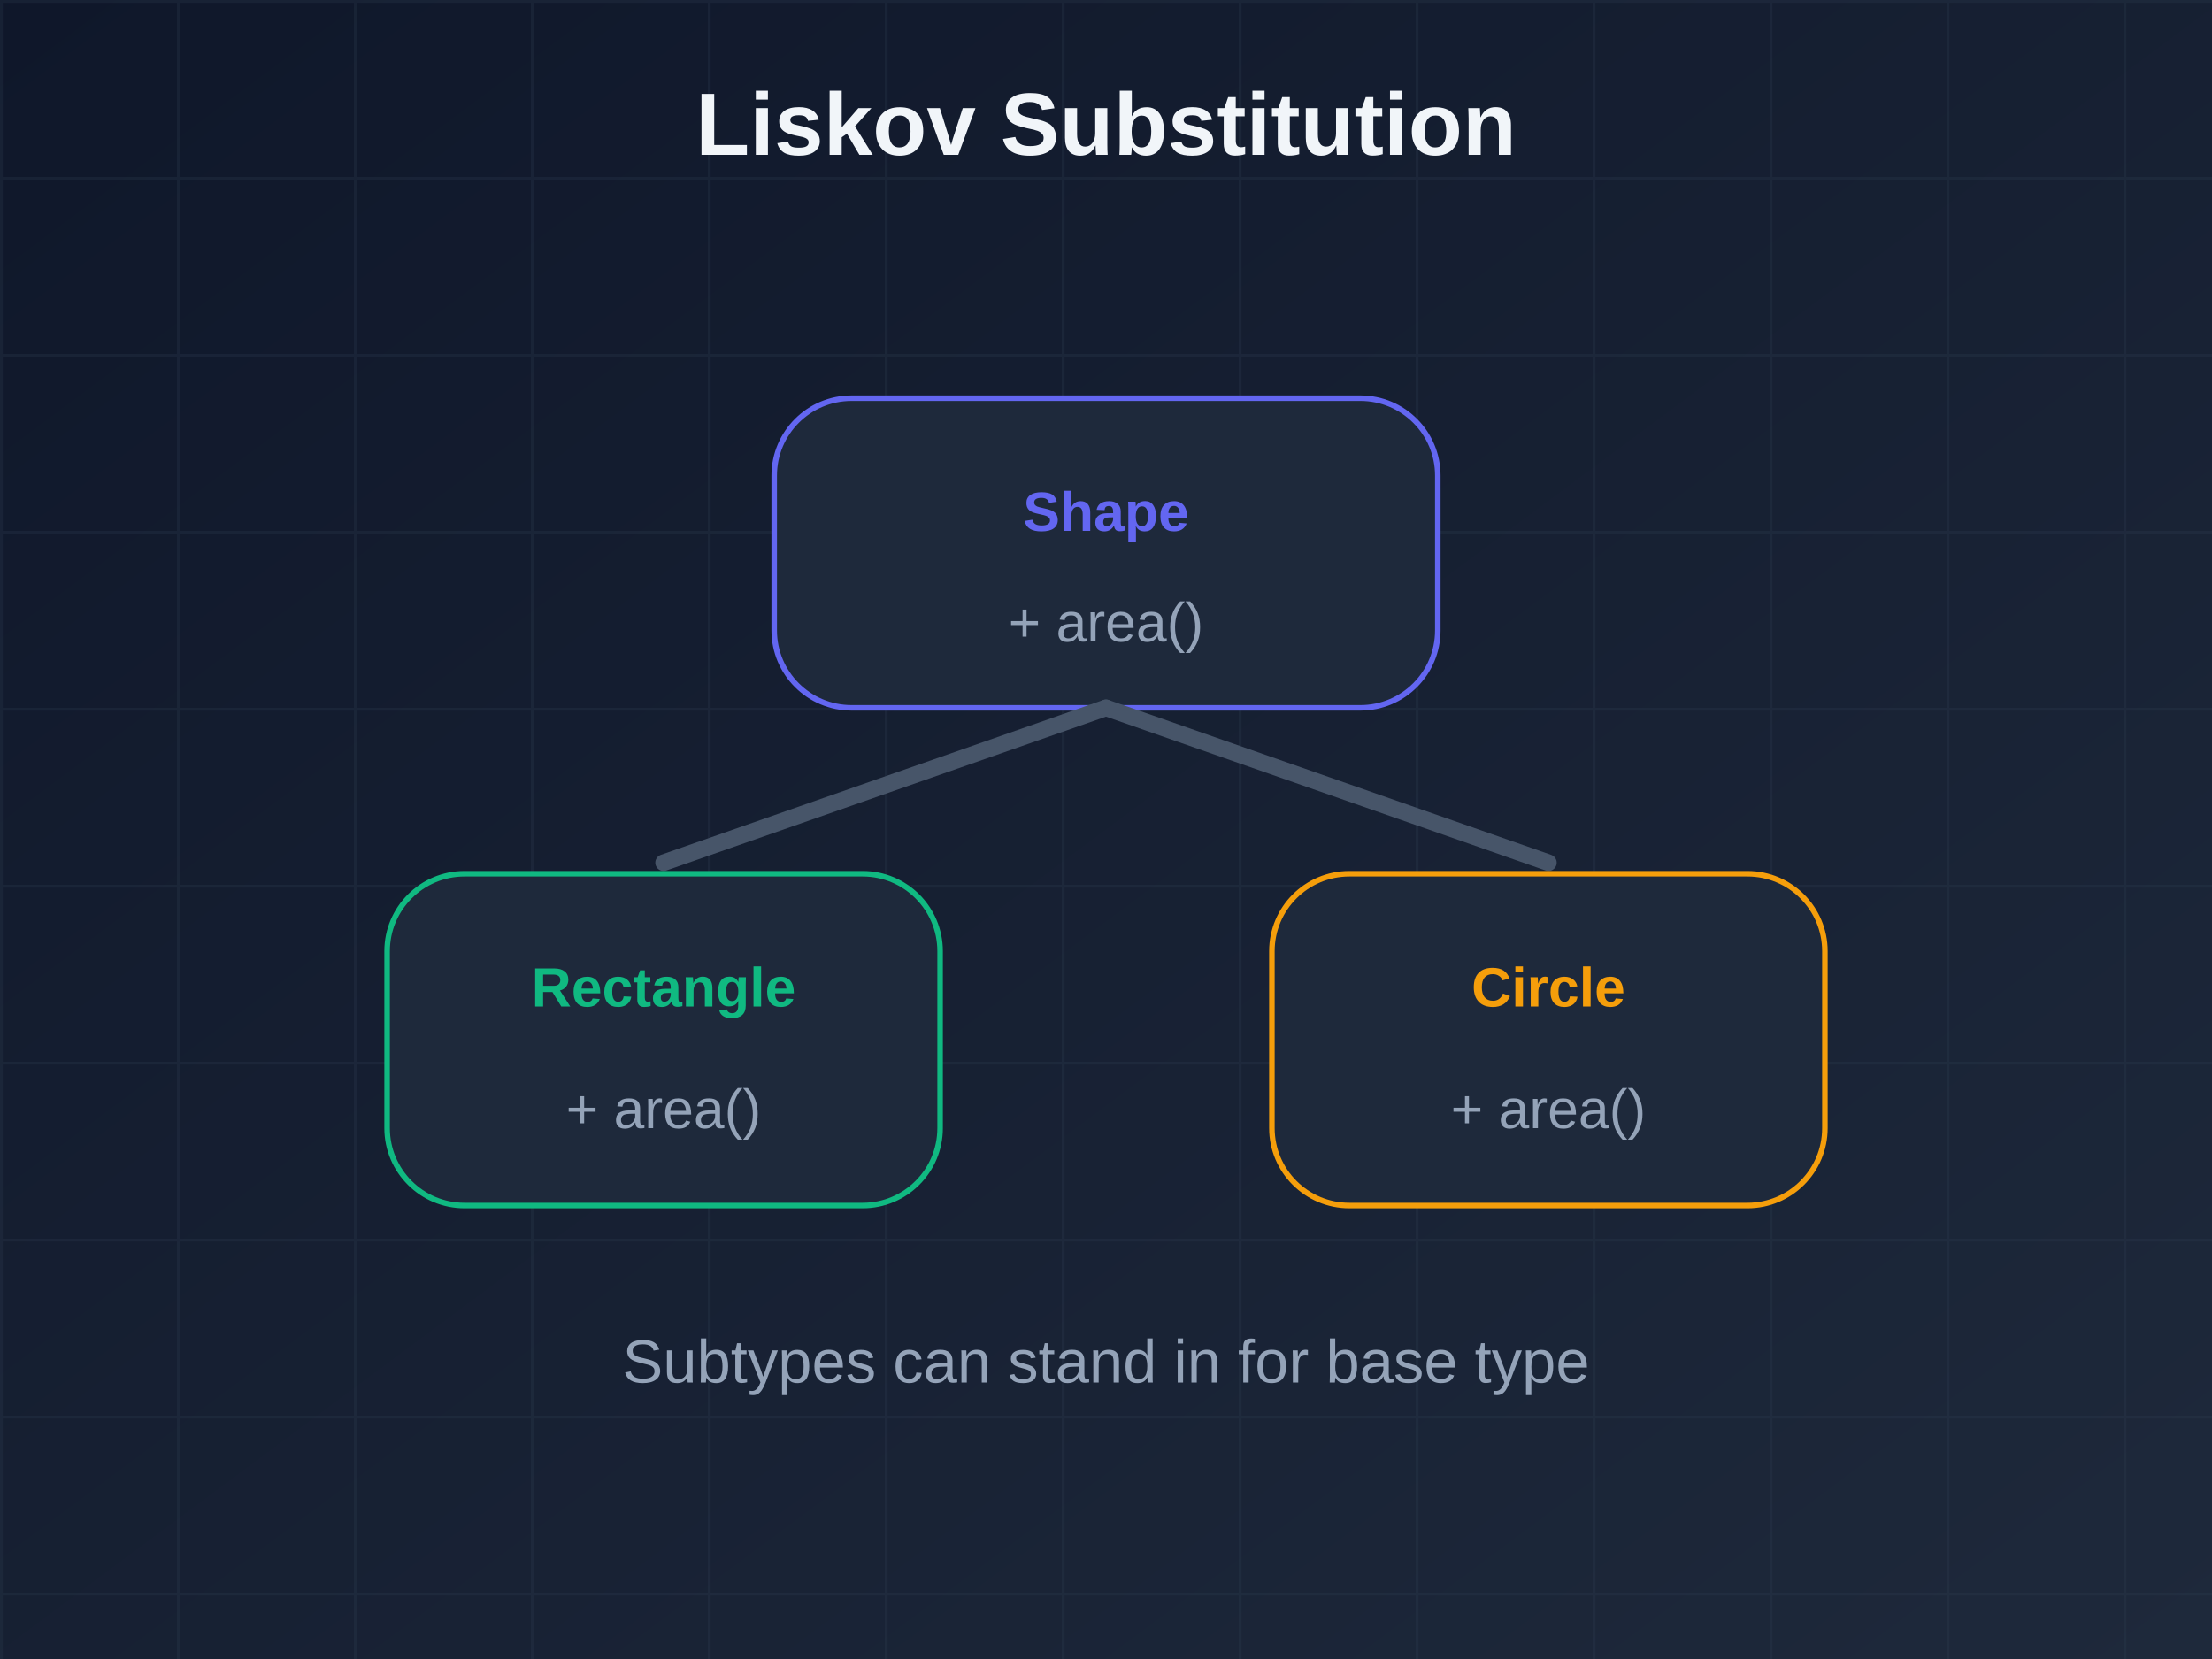
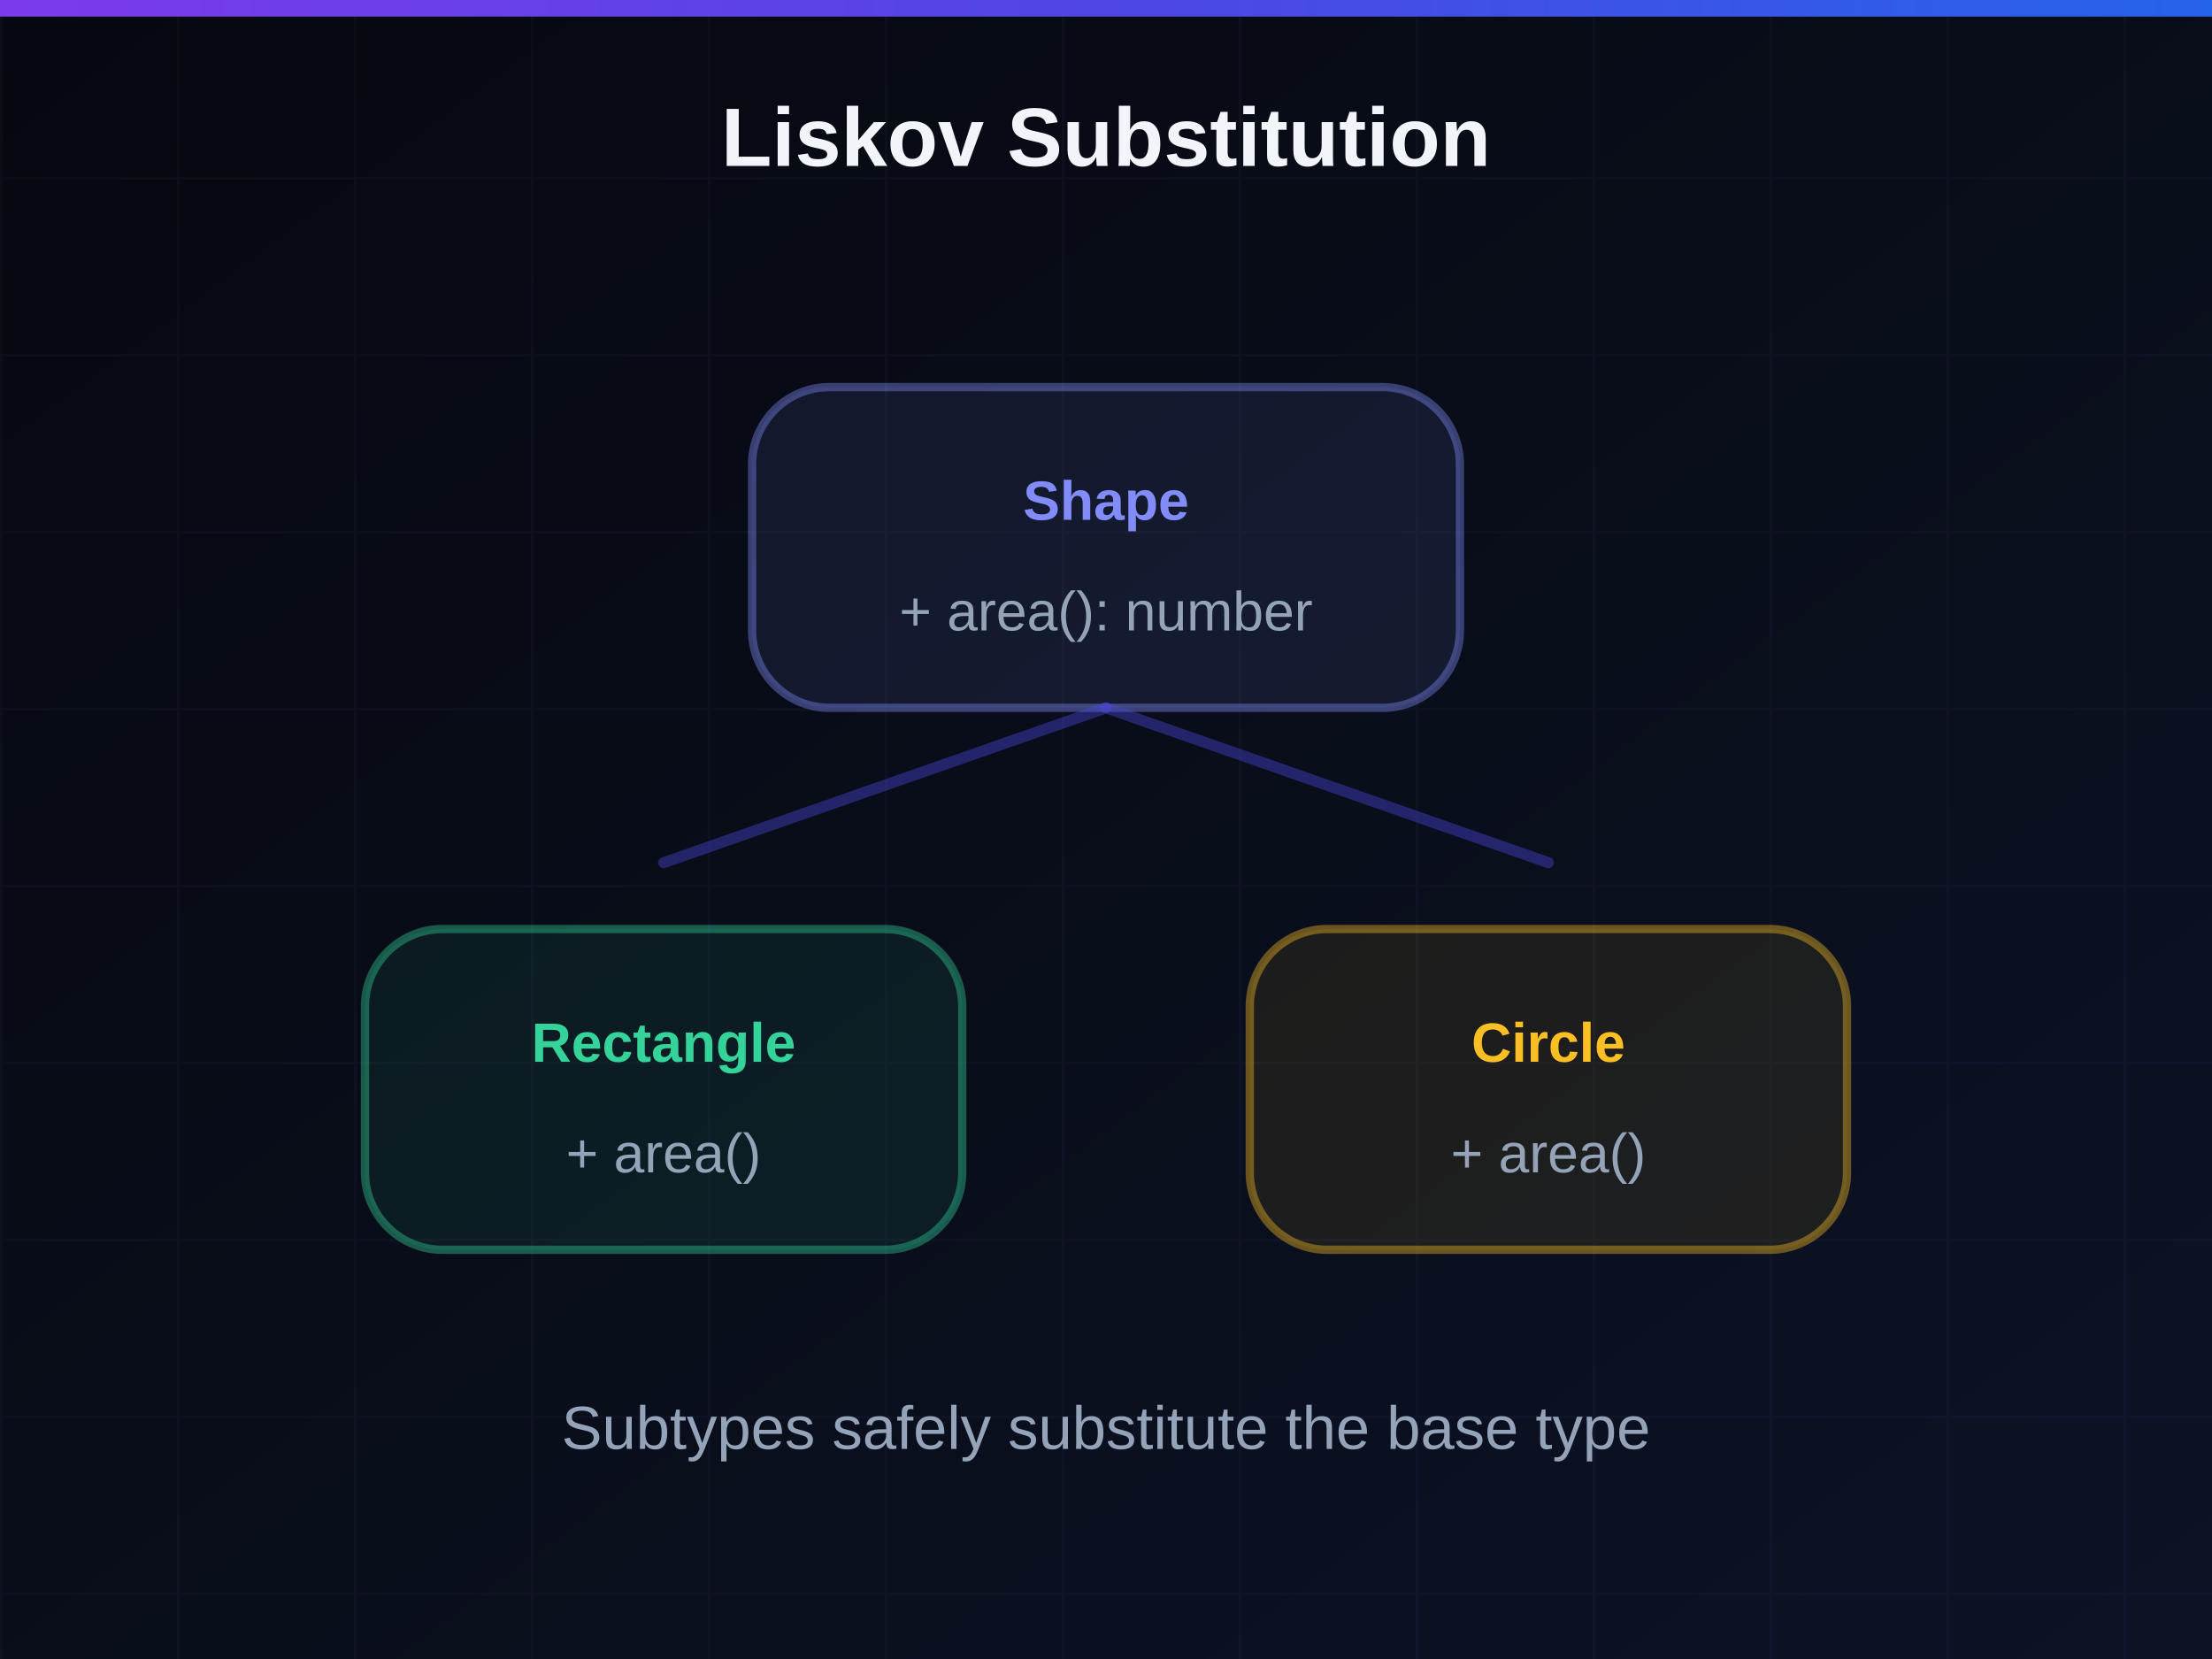
<svg xmlns="http://www.w3.org/2000/svg" width="400" height="300" viewBox="0 0 400 300" fill="none" role="img">
  <defs>
    <linearGradient id="bgLsp" x1="0" y1="0" x2="1" y2="1">
-       <stop offset="0" stop-color="#0f172a" />
-       <stop offset="1" stop-color="#1e293b" />
+       <stop offset="0" stop-color="#06080f" />
+       <stop offset="1" stop-color="#0c1325" />
    </linearGradient>
    <pattern id="gridLsp" width="32" height="32" patternUnits="userSpaceOnUse">
-       <path d="M32 0H0V32" stroke="#334155" stroke-opacity="0.25" stroke-width="1" />
+       <path d="M32 0H0V32" stroke="#818cf8" stroke-opacity="0.04" stroke-width="1" />
    </pattern>
+     <linearGradient id="accentLsp" x1="0" y1="0" x2="1" y2="0">
+       <stop offset="0" stop-color="#7c3aed" />
+       <stop offset="0.5" stop-color="#4f46e5" />
+       <stop offset="1" stop-color="#2563eb" />
+     </linearGradient>
  </defs>
  <rect width="400" height="300" fill="url(#bgLsp)" />
  <rect width="400" height="300" fill="url(#gridLsp)" />
-   <text x="200" y="28" text-anchor="middle" font-family="'Segoe UI',Arial" font-size="16" font-weight="600" fill="#f1f5f9">Liskov Substitution</text>
+   <rect width="400" height="3" fill="url(#accentLsp)" />
+   <text x="200" y="30" text-anchor="middle" font-family="'Segoe UI',Arial" font-size="15" font-weight="700" fill="#f1f5f9">Liskov Substitution</text>
  <g font-family="'Segoe UI',Arial" font-size="10" font-weight="500" text-anchor="middle">
    <g transform="translate(200 100)">
-       <rect x="-60" y="-28" width="120" height="56" rx="14" fill="#1e293b" stroke="#6366f1" />
-       <text y="-4" fill="#6366f1" font-weight="600">Shape</text>
-       <text y="16" fill="#94a3b8">+ area()</text>
+       <rect x="-64" y="-30" width="128" height="58" rx="14" fill="#818cf8" fill-opacity="0.1" stroke="#818cf8" stroke-opacity="0.4" stroke-width="1.5" />
+       <text y="-6" fill="#818cf8" font-weight="700">Shape</text>
+       <text y="14" fill="#94a3b8">+ area(): number</text>
    </g>
-     <path d="M200 128L120 156" stroke="#475569" stroke-width="3" stroke-linecap="round" />
-     <path d="M200 128L280 156" stroke="#475569" stroke-width="3" stroke-linecap="round" />
-     <g transform="translate(120 188)">
-       <rect x="-50" y="-30" width="100" height="60" rx="14" fill="#1e293b" stroke="#10b981" />
-       <text y="-6" fill="#10b981" font-weight="600">Rectangle</text>
-       <text y="16" fill="#94a3b8">+ area()</text>
+     <path d="M200 128L120 156" stroke="#4f46e5" stroke-opacity="0.4" stroke-width="2" stroke-linecap="round" />
+     <path d="M200 128L280 156" stroke="#4f46e5" stroke-opacity="0.4" stroke-width="2" stroke-linecap="round" />
+     <g transform="translate(120 198)">
+       <rect x="-54" y="-30" width="108" height="58" rx="14" fill="#34d399" fill-opacity="0.08" stroke="#34d399" stroke-opacity="0.4" stroke-width="1.5" />
+       <text y="-6" fill="#34d399" font-weight="700">Rectangle</text>
+       <text y="14" fill="#94a3b8">+ area()</text>
    </g>
-     <g transform="translate(280 188)">
-       <rect x="-50" y="-30" width="100" height="60" rx="14" fill="#1e293b" stroke="#f59e0b" />
-       <text y="-6" fill="#f59e0b" font-weight="600">Circle</text>
-       <text y="16" fill="#94a3b8">+ area()</text>
+     <g transform="translate(280 198)">
+       <rect x="-54" y="-30" width="108" height="58" rx="14" fill="#fbbf24" fill-opacity="0.08" stroke="#fbbf24" stroke-opacity="0.4" stroke-width="1.5" />
+       <text y="-6" fill="#fbbf24" font-weight="700">Circle</text>
+       <text y="14" fill="#94a3b8">+ area()</text>
    </g>
  </g>
-   <text x="200" y="250" text-anchor="middle" font-family="'Segoe UI',Arial" font-size="11" fill="#94a3b8">Subtypes can stand in for base type</text>
+   <text x="200" y="262" text-anchor="middle" font-family="'Segoe UI',Arial" font-size="11" fill="#94a3b8">Subtypes safely substitute the base type</text>
</svg>
